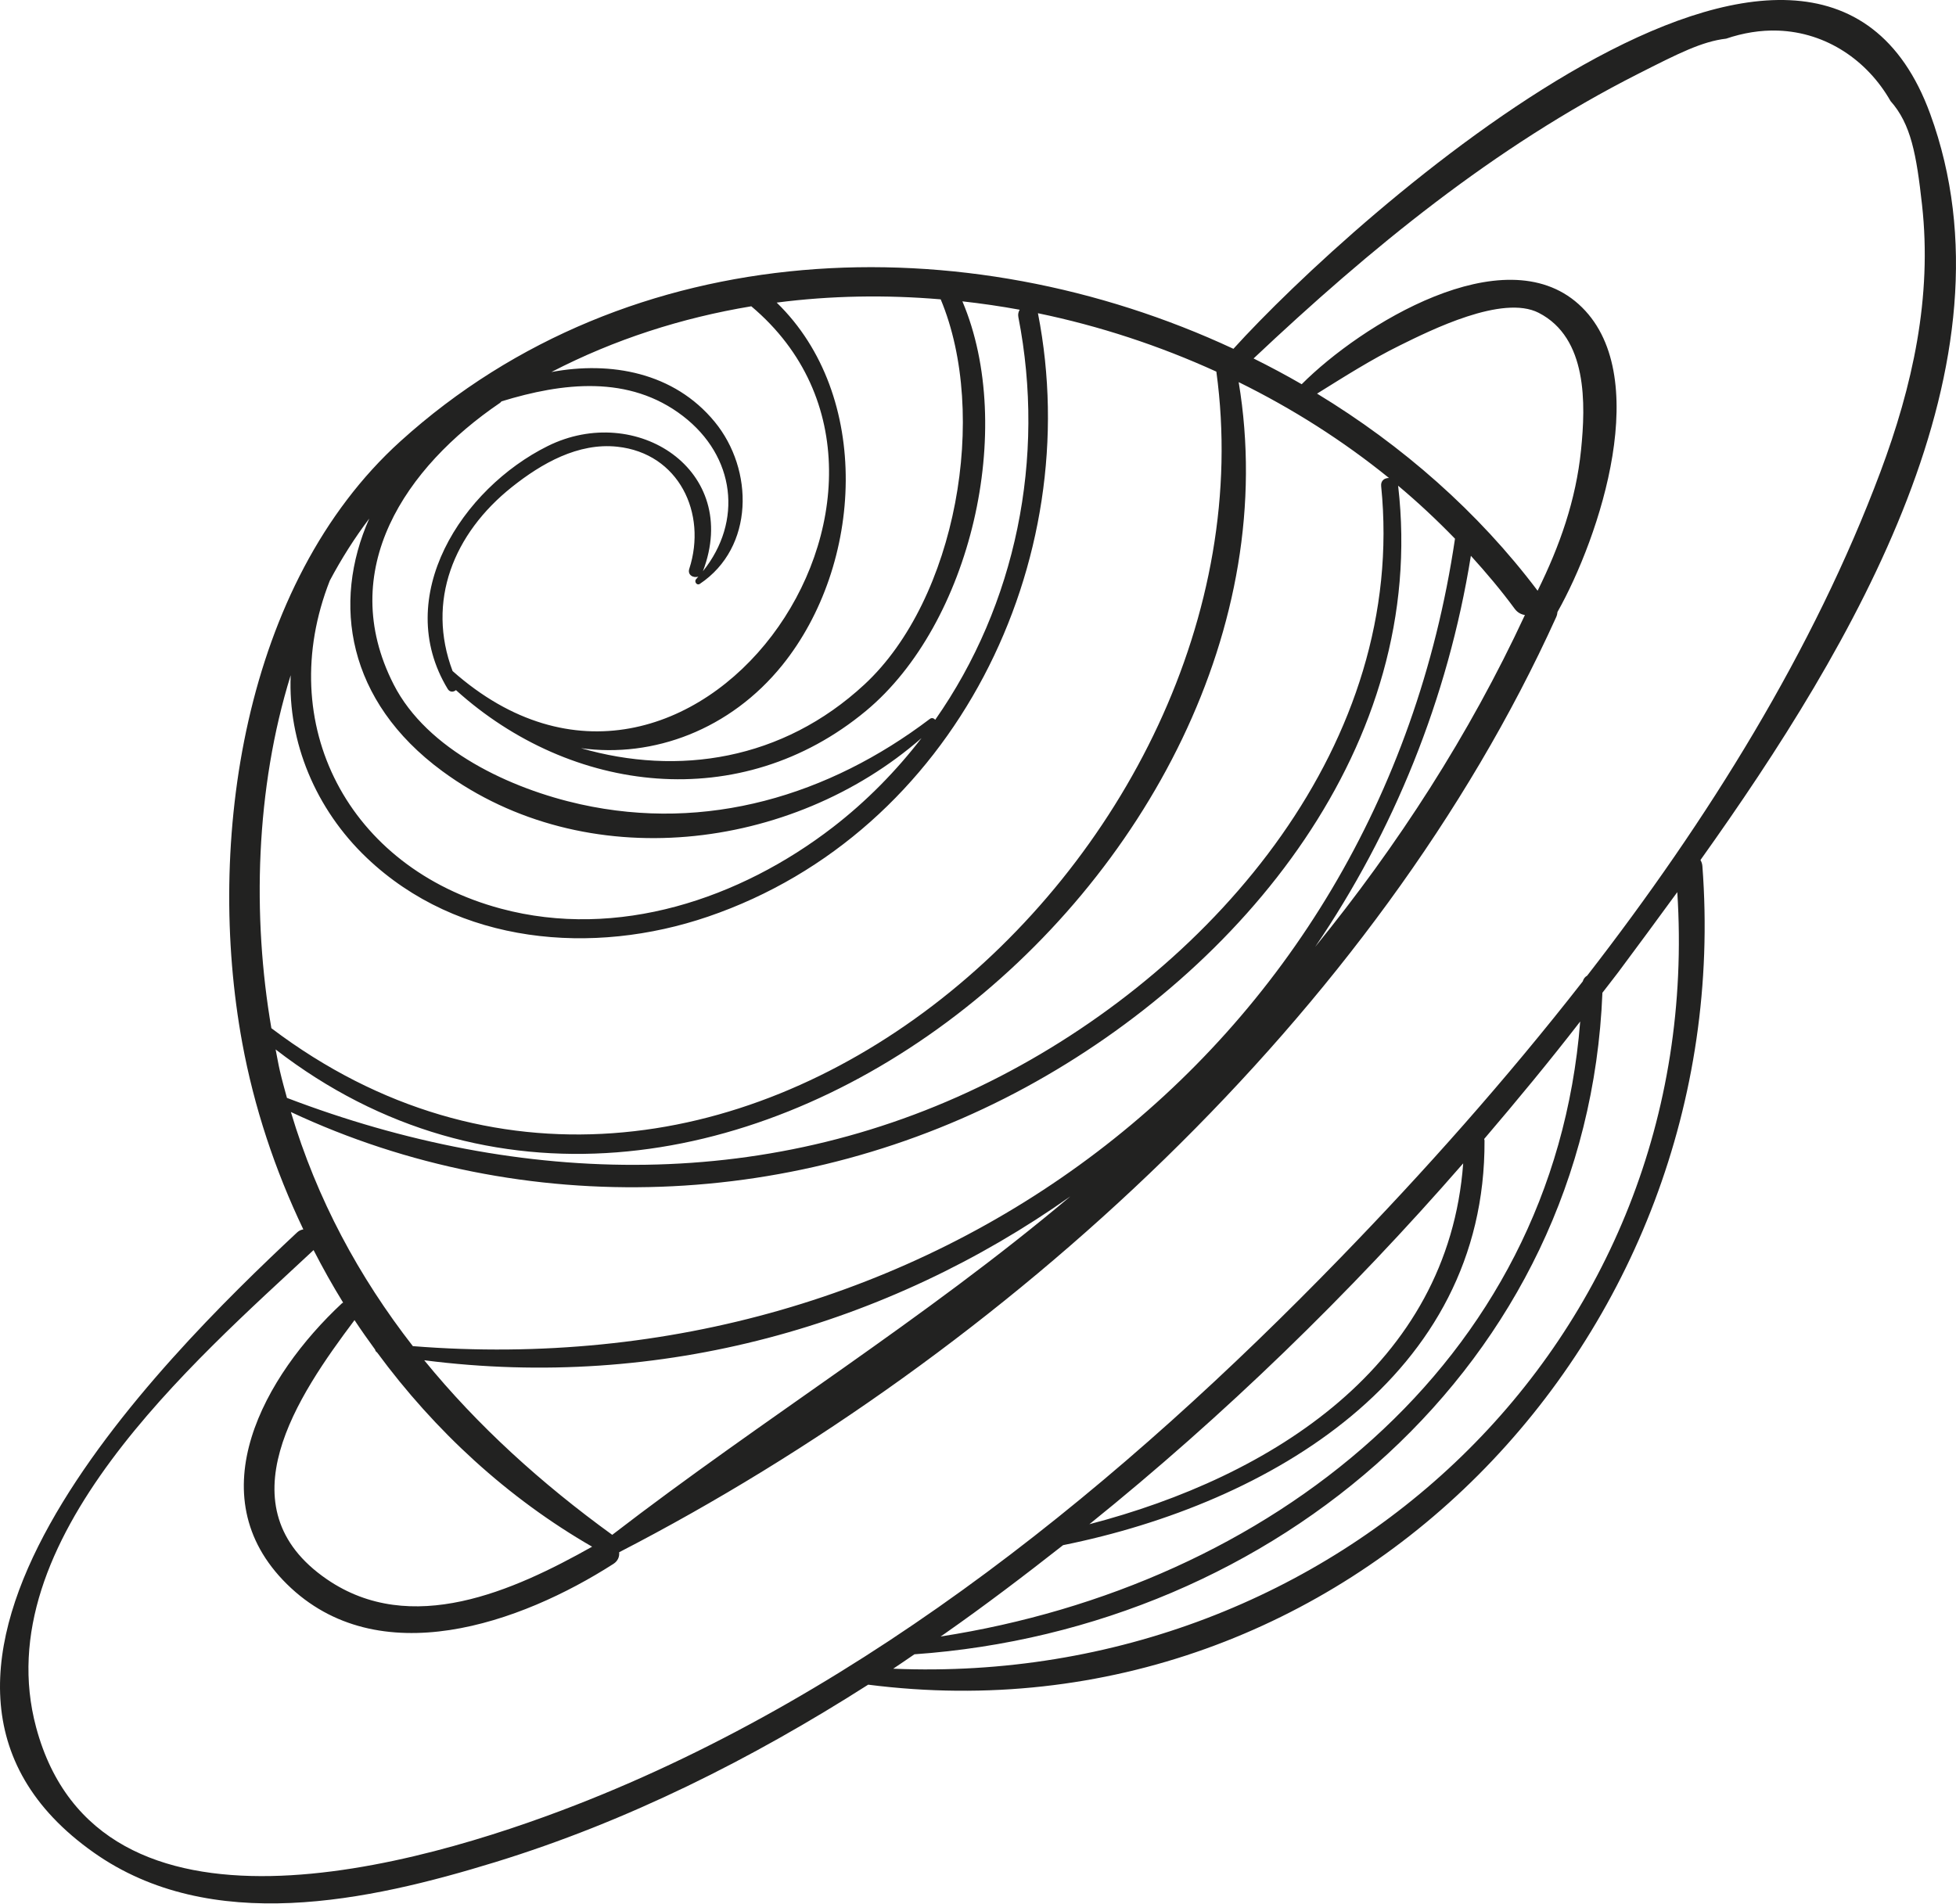
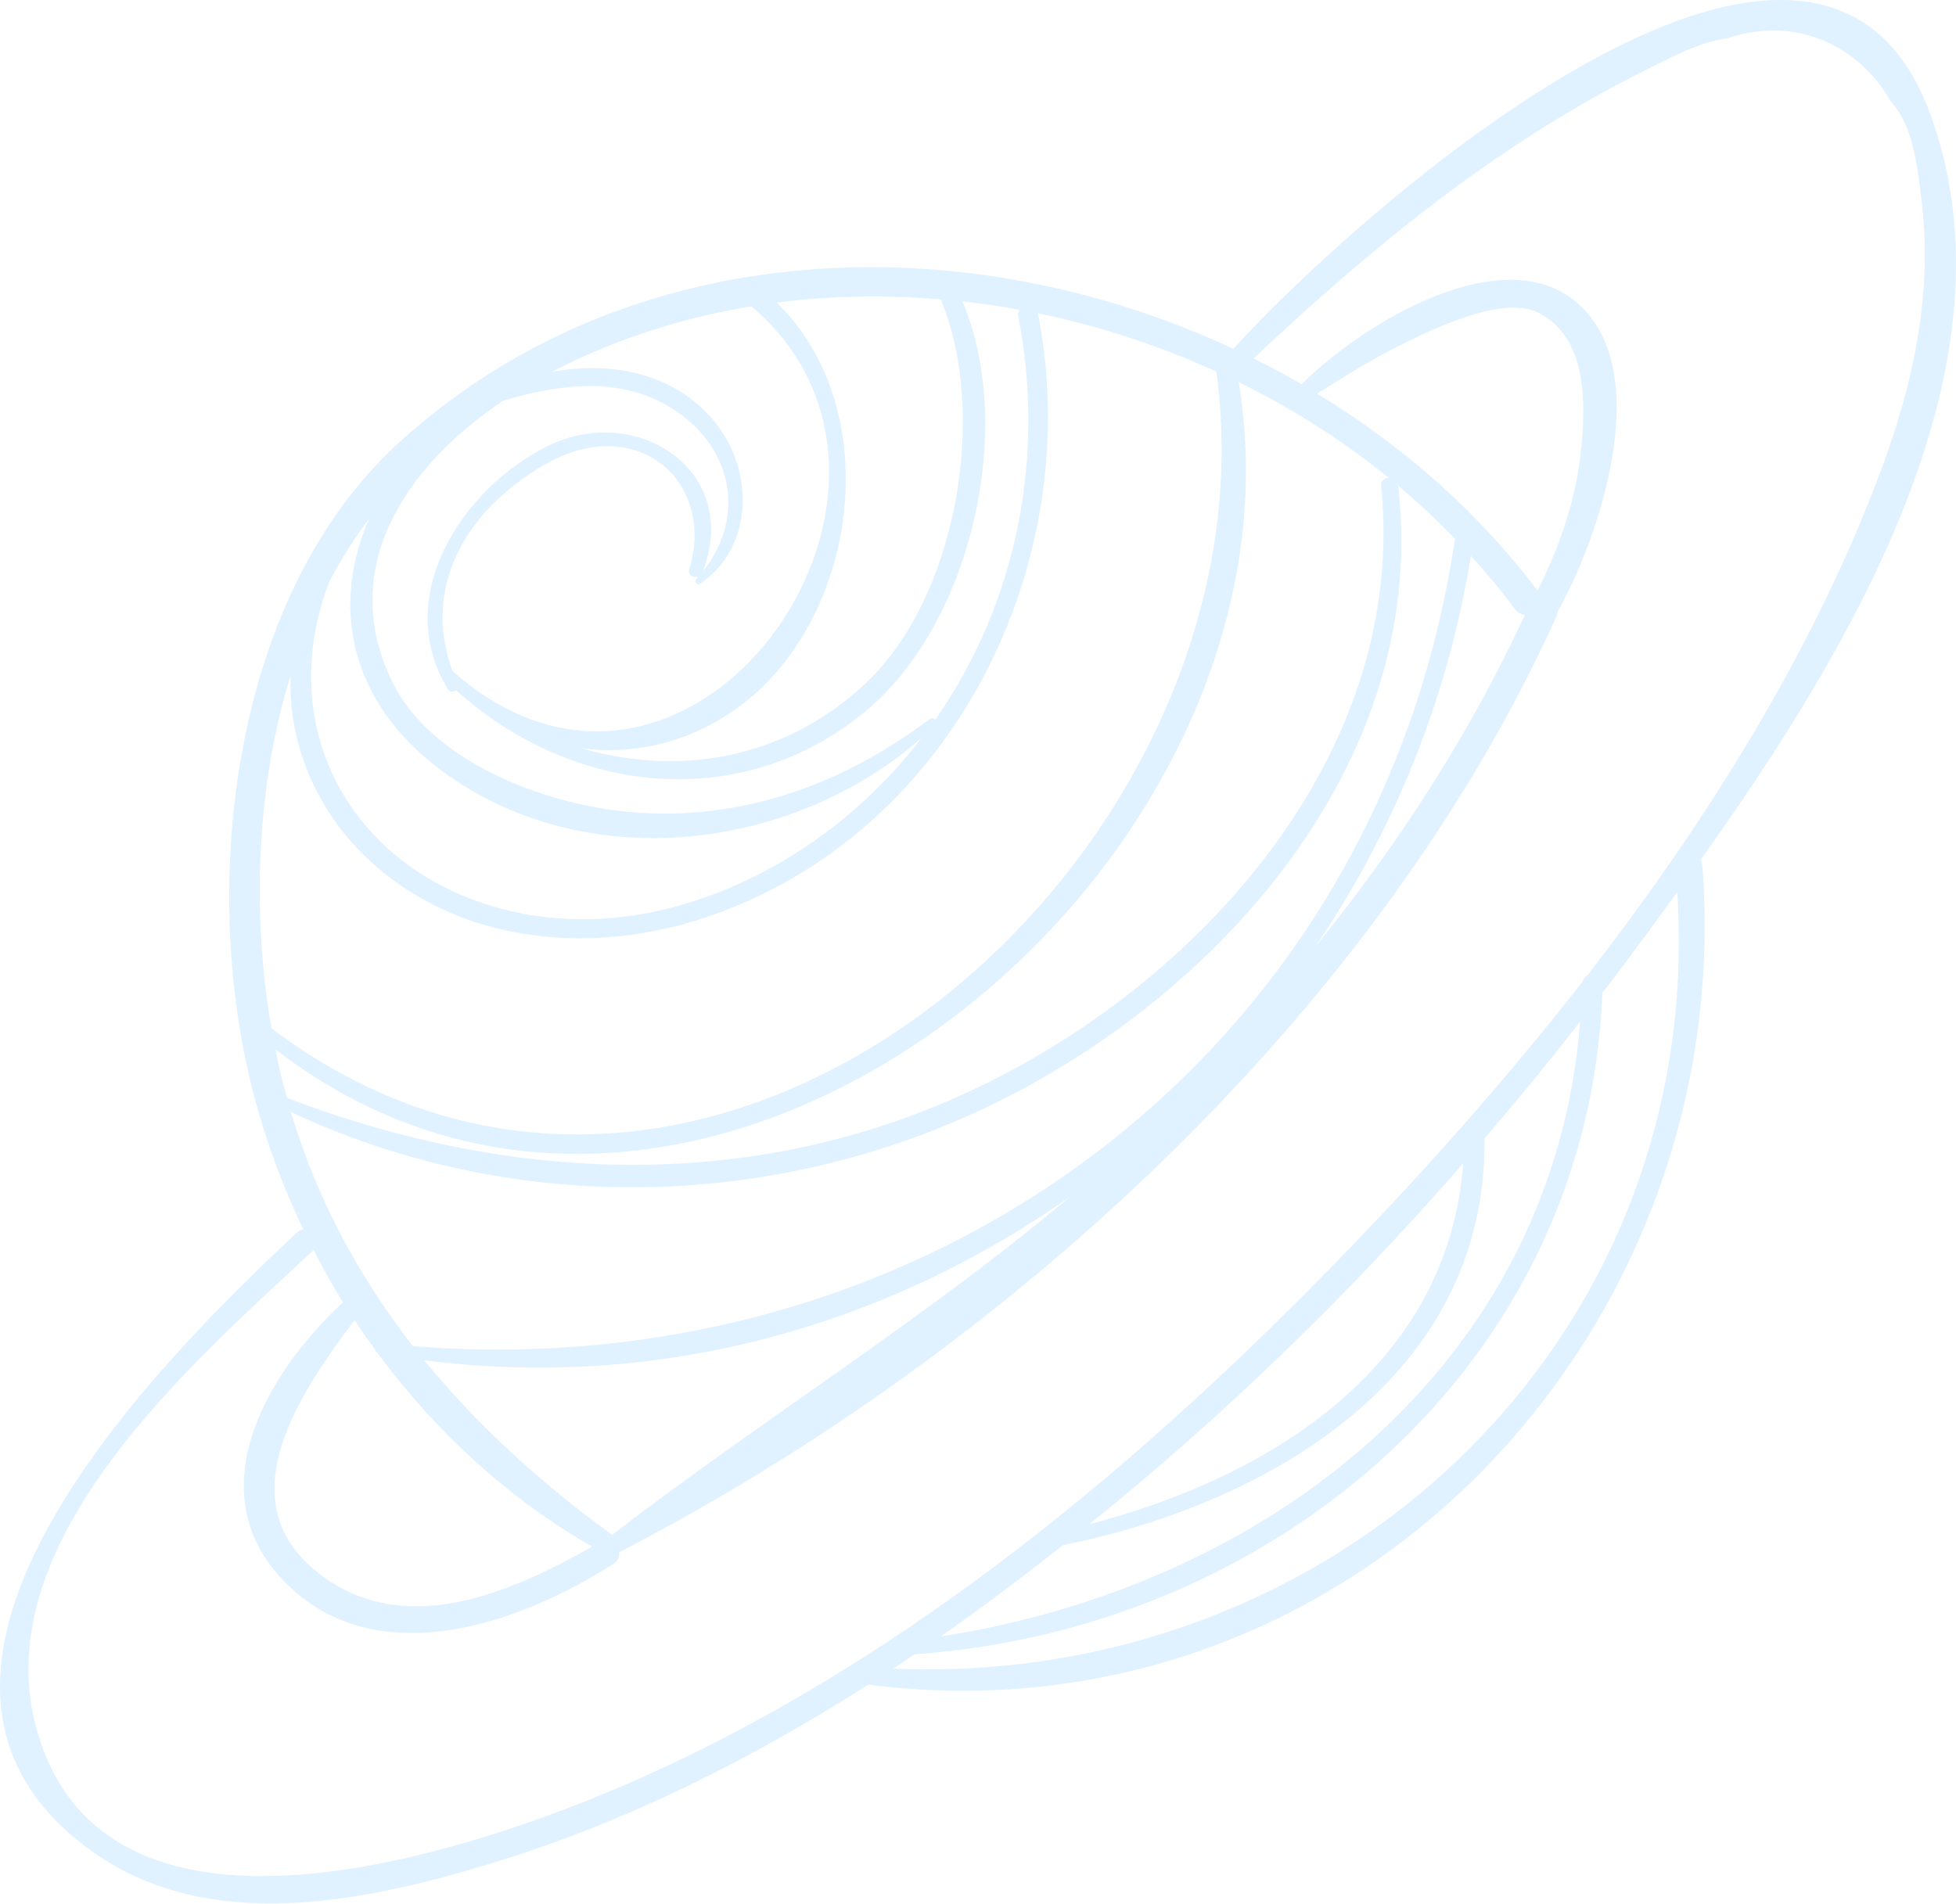
<svg xmlns="http://www.w3.org/2000/svg" version="1.1" id="OBJECTS" x="0px" y="0px" viewBox="0 0 90.175 87.768" style="enable-background:new 0 0 90.175 87.768;" xml:space="preserve">
  <g>
-     <path style="fill:#222221;" d="M78.394,39.656c7.079-9.931,14.788-22.929,10.59-34.408c-5.273-14.419-26.657,4.8-32.121,10.836   c-12.378-5.771-27.806-5.324-38.4,4.261c-7.27,6.577-8.987,18.533-7.296,27.736c0.545,2.968,1.507,5.868,2.817,8.607   c-0.097,0.017-0.194,0.053-0.283,0.136C7.364,62.751-7.238,77.254,4.317,85.419c5.402,3.818,12.67,2.241,18.508,0.447   c6.096-1.873,11.83-4.758,17.2-8.185c22.073,2.818,40.106-16.013,38.458-37.746C78.474,39.826,78.44,39.735,78.394,39.656z    M43.368,13.803c2.215,5.298,0.731,13.821-3.515,17.758c-3.777,3.502-8.598,4.229-13.07,2.938c3.339,0.463,6.884-0.858,9.277-3.822   c3.748-4.642,4.15-12.451-0.253-16.724C38.302,13.629,40.841,13.589,43.368,13.803z M34.636,14.123   c9.946,8.376-2.825,26.523-13.771,16.819c-1.213-3.212,0.038-6.338,2.736-8.486c1.369-1.09,3.053-2.051,4.857-1.858   c2.84,0.304,4.148,3.071,3.319,5.63c-0.094,0.288,0.198,0.441,0.418,0.358c-0.035,0.039-0.066,0.08-0.102,0.119   c-0.104,0.111,0.032,0.31,0.169,0.219c2.517-1.681,2.499-5.269,0.686-7.474c-1.873-2.279-4.791-2.807-7.527-2.296   C28.326,15.649,31.438,14.653,34.636,14.123z M23.047,18.58c0.031-0.021,0.05-0.048,0.073-0.073   c2.812-0.864,5.879-1.235,8.365,0.677c2.417,1.86,2.765,4.86,0.921,7.156c1.777-4.664-3.085-7.794-7.157-5.771   c-3.947,1.961-7.191,6.936-4.61,11.197c0.101,0.167,0.271,0.149,0.381,0.055c5.309,4.798,13.134,5.751,18.902,0.959   c4.844-4.024,6.927-13.04,4.446-18.885c0.884,0.099,1.765,0.226,2.642,0.387c-0.057,0.092-0.088,0.205-0.062,0.338   c1.274,6.504-0.113,13.259-3.833,18.57c-0.06-0.072-0.156-0.109-0.247-0.041c-4.656,3.53-10.287,5.228-16.113,3.936   c-3.192-0.708-7.062-2.488-8.609-5.529C15.458,26.277,18.706,21.53,23.047,18.58z M15.204,26.773   c0.534-1.005,1.14-1.963,1.82-2.863c-1.735,3.909-1.019,8.42,3.363,11.645c6.612,4.867,16.11,3.707,22.098-1.523   c-1.168,1.515-2.525,2.905-4.087,4.111c-4.284,3.306-9.926,5.199-15.309,3.754C16.043,40.006,12.61,33.38,15.204,26.773z    M13.401,31.135c-0.129,3.07,1.136,6.164,3.509,8.423c4.207,4.003,10.425,4.521,15.733,2.708   c11.359-3.879,17.454-16.378,15.208-27.823c2.83,0.585,5.597,1.495,8.225,2.693C59.136,39.5,32.653,62.646,12.511,47.411   C11.625,42.257,11.774,36.377,13.401,31.135z M12.906,49.391c-0.076-0.326-0.132-0.668-0.2-1.001   c19.577,15.135,48.151-8.238,44.399-30.77c2.475,1.217,4.808,2.7,6.931,4.421c-0.199-0.006-0.388,0.116-0.362,0.373   c1.192,11.812-7.591,22.056-17.557,27.214c-10.479,5.423-22.089,5.122-32.888,0.997C13.116,50.216,13.003,49.808,12.906,49.391z    M60.719,18.15c1.253-0.779,2.497-1.572,3.823-2.226c1.414-0.697,4.724-2.355,6.394-1.5c2.257,1.156,2.169,4.201,1.953,6.324   c-0.236,2.317-0.982,4.427-2.002,6.491C68.148,23.605,64.656,20.542,60.719,18.15z M70.301,28.358   c-2.57,5.533-5.858,10.619-9.671,15.305c3.605-5.302,6.118-11.427,7.18-18.035c0.712,0.784,1.395,1.593,2.022,2.446   C69.959,28.246,70.128,28.334,70.301,28.358z M13.41,51.275c10.747,5.039,23.455,4.532,33.886-1.143   c10-5.441,18.538-15.793,17.162-27.719c-0.001-0.008-0.006-0.014-0.007-0.021c0.92,0.77,1.795,1.59,2.627,2.448   c-3.539,23.894-24.462,39.113-48.045,37.231C16.553,58.883,14.613,55.308,13.41,51.275z M19.557,62.722   c10.911,1.401,21.368-1.609,29.788-7.556c-6.725,5.674-14.163,10.246-21.12,15.606C24.958,68.405,22.016,65.739,19.557,62.722z    M27.298,71.319c-3.628,2.039-8.344,4.166-12.227,1.503c-4.843-3.322-1.345-8.463,1.273-11.951   c0.304,0.461,0.623,0.912,0.948,1.358c0.011,0.058,0.041,0.1,0.092,0.132C20.048,65.981,23.406,69.077,27.298,71.319z    M26.523,83.239c-7.183,2.792-21.982,7.113-24.857-3.588c-2.317-8.625,7.264-16.85,12.79-22.009   c0.424,0.824,0.875,1.634,1.363,2.422c-0.02,0.013-0.042,0.02-0.06,0.037c-3.557,3.317-6.697,8.833-2.534,12.941   c4.215,4.16,10.793,1.802,15.054-0.93c0.215-0.138,0.284-0.342,0.265-0.537c17.777-9.173,34.931-24.861,43.198-43.118   c0.037-0.081,0.053-0.16,0.06-0.237c1.935-3.432,4.498-11.037,0.971-14.198c-3.466-3.107-10.028,0.952-12.763,3.695   c-0.725-0.42-1.466-0.814-2.218-1.188c5.383-5.075,11.083-9.754,17.723-13.121c1.861-0.944,2.949-1.496,4.065-1.626   c0.772-0.263,1.582-0.399,2.386-0.371c2.245,0.079,4.131,1.388,5.19,3.247c0.945,1.063,1.195,2.463,1.453,4.787   c0.473,4.253-0.435,8.353-1.92,12.319c-3.072,8.203-7.942,16.038-13.518,23.224c-0.097,0.055-0.169,0.143-0.203,0.264   c-3.533,4.528-7.34,8.798-11.155,12.729C51.813,68.291,40.032,77.988,26.523,83.239z M49.01,71.248   c9.501-1.92,19.482-7.758,19.429-18.654c0-0.029-0.011-0.05-0.016-0.076c1.515-1.776,3.002-3.573,4.427-5.416   C71.598,62.957,58.436,73.123,43.363,75.46c0.059-0.041,0.12-0.08,0.179-0.122C45.406,74.032,47.219,72.655,49.01,71.248z    M50.223,70.282c6.221-5.013,11.981-10.609,17.233-16.639C66.765,62.967,58.624,68.094,50.223,70.282z M41.178,76.945   c0.33-0.217,0.652-0.444,0.979-0.665c16.604-1.164,31.038-13.338,31.717-30.504c0.238-0.315,0.489-0.622,0.725-0.939   c0.865-1.165,1.785-2.404,2.727-3.7C78.658,61.889,61.549,77.799,41.178,76.945z" />
+     <path style="fill:#e0f1ff;" d="M78.394,39.656c7.079-9.931,14.788-22.929,10.59-34.408c-5.273-14.419-26.657,4.8-32.121,10.836   c-12.378-5.771-27.806-5.324-38.4,4.261c-7.27,6.577-8.987,18.533-7.296,27.736c0.545,2.968,1.507,5.868,2.817,8.607   c-0.097,0.017-0.194,0.053-0.283,0.136C7.364,62.751-7.238,77.254,4.317,85.419c5.402,3.818,12.67,2.241,18.508,0.447   c6.096-1.873,11.83-4.758,17.2-8.185c22.073,2.818,40.106-16.013,38.458-37.746C78.474,39.826,78.44,39.735,78.394,39.656z    M43.368,13.803c2.215,5.298,0.731,13.821-3.515,17.758c-3.777,3.502-8.598,4.229-13.07,2.938c3.339,0.463,6.884-0.858,9.277-3.822   c3.748-4.642,4.15-12.451-0.253-16.724C38.302,13.629,40.841,13.589,43.368,13.803z M34.636,14.123   c9.946,8.376-2.825,26.523-13.771,16.819c-1.213-3.212,0.038-6.338,2.736-8.486c1.369-1.09,3.053-2.051,4.857-1.858   c2.84,0.304,4.148,3.071,3.319,5.63c-0.094,0.288,0.198,0.441,0.418,0.358c-0.035,0.039-0.066,0.08-0.102,0.119   c-0.104,0.111,0.032,0.31,0.169,0.219c2.517-1.681,2.499-5.269,0.686-7.474c-1.873-2.279-4.791-2.807-7.527-2.296   C28.326,15.649,31.438,14.653,34.636,14.123z M23.047,18.58c0.031-0.021,0.05-0.048,0.073-0.073   c2.812-0.864,5.879-1.235,8.365,0.677c2.417,1.86,2.765,4.86,0.921,7.156c1.777-4.664-3.085-7.794-7.157-5.771   c-3.947,1.961-7.191,6.936-4.61,11.197c0.101,0.167,0.271,0.149,0.381,0.055c5.309,4.798,13.134,5.751,18.902,0.959   c4.844-4.024,6.927-13.04,4.446-18.885c0.884,0.099,1.765,0.226,2.642,0.387c-0.057,0.092-0.088,0.205-0.062,0.338   c1.274,6.504-0.113,13.259-3.833,18.57c-0.06-0.072-0.156-0.109-0.247-0.041c-4.656,3.53-10.287,5.228-16.113,3.936   c-3.192-0.708-7.062-2.488-8.609-5.529C15.458,26.277,18.706,21.53,23.047,18.58z M15.204,26.773   c0.534-1.005,1.14-1.963,1.82-2.863c-1.735,3.909-1.019,8.42,3.363,11.645c6.612,4.867,16.11,3.707,22.098-1.523   c-1.168,1.515-2.525,2.905-4.087,4.111c-4.284,3.306-9.926,5.199-15.309,3.754C16.043,40.006,12.61,33.38,15.204,26.773z    M13.401,31.135c-0.129,3.07,1.136,6.164,3.509,8.423c4.207,4.003,10.425,4.521,15.733,2.708   c11.359-3.879,17.454-16.378,15.208-27.823c2.83,0.585,5.597,1.495,8.225,2.693C59.136,39.5,32.653,62.646,12.511,47.411   C11.625,42.257,11.774,36.377,13.401,31.135z M12.906,49.391c-0.076-0.326-0.132-0.668-0.2-1.001   c19.577,15.135,48.151-8.238,44.399-30.77c2.475,1.217,4.808,2.7,6.931,4.421c-0.199-0.006-0.388,0.116-0.362,0.373   c1.192,11.812-7.591,22.056-17.557,27.214c-10.479,5.423-22.089,5.122-32.888,0.997C13.116,50.216,13.003,49.808,12.906,49.391z    M60.719,18.15c1.253-0.779,2.497-1.572,3.823-2.226c1.414-0.697,4.724-2.355,6.394-1.5c2.257,1.156,2.169,4.201,1.953,6.324   c-0.236,2.317-0.982,4.427-2.002,6.491C68.148,23.605,64.656,20.542,60.719,18.15z M70.301,28.358   c-2.57,5.533-5.858,10.619-9.671,15.305c3.605-5.302,6.118-11.427,7.18-18.035c0.712,0.784,1.395,1.593,2.022,2.446   C69.959,28.246,70.128,28.334,70.301,28.358z M13.41,51.275c10.747,5.039,23.455,4.532,33.886-1.143   c10-5.441,18.538-15.793,17.162-27.719c-0.001-0.008-0.006-0.014-0.007-0.021c0.92,0.77,1.795,1.59,2.627,2.448   c-3.539,23.894-24.462,39.113-48.045,37.231C16.553,58.883,14.613,55.308,13.41,51.275z M19.557,62.722   c10.911,1.401,21.368-1.609,29.788-7.556c-6.725,5.674-14.163,10.246-21.12,15.606C24.958,68.405,22.016,65.739,19.557,62.722z    M27.298,71.319c-3.628,2.039-8.344,4.166-12.227,1.503c-4.843-3.322-1.345-8.463,1.273-11.951   c0.304,0.461,0.623,0.912,0.948,1.358c0.011,0.058,0.041,0.1,0.092,0.132C20.048,65.981,23.406,69.077,27.298,71.319z    M26.523,83.239c-7.183,2.792-21.982,7.113-24.857-3.588c-2.317-8.625,7.264-16.85,12.79-22.009   c0.424,0.824,0.875,1.634,1.363,2.422c-0.02,0.013-0.042,0.02-0.06,0.037c-3.557,3.317-6.697,8.833-2.534,12.941   c4.215,4.16,10.793,1.802,15.054-0.93c0.215-0.138,0.284-0.342,0.265-0.537c17.777-9.173,34.931-24.861,43.198-43.118   c0.037-0.081,0.053-0.16,0.06-0.237c1.935-3.432,4.498-11.037,0.971-14.198c-3.466-3.107-10.028,0.952-12.763,3.695   c-0.725-0.42-1.466-0.814-2.218-1.188c5.383-5.075,11.083-9.754,17.723-13.121c1.861-0.944,2.949-1.496,4.065-1.626   c0.772-0.263,1.582-0.399,2.386-0.371c2.245,0.079,4.131,1.388,5.19,3.247c0.945,1.063,1.195,2.463,1.453,4.787   c0.473,4.253-0.435,8.353-1.92,12.319c-3.072,8.203-7.942,16.038-13.518,23.224c-0.097,0.055-0.169,0.143-0.203,0.264   c-3.533,4.528-7.34,8.798-11.155,12.729C51.813,68.291,40.032,77.988,26.523,83.239z M49.01,71.248   c9.501-1.92,19.482-7.758,19.429-18.654c0-0.029-0.011-0.05-0.016-0.076c1.515-1.776,3.002-3.573,4.427-5.416   C71.598,62.957,58.436,73.123,43.363,75.46c0.059-0.041,0.12-0.08,0.179-0.122C45.406,74.032,47.219,72.655,49.01,71.248z    M50.223,70.282c6.221-5.013,11.981-10.609,17.233-16.639C66.765,62.967,58.624,68.094,50.223,70.282z M41.178,76.945   c0.33-0.217,0.652-0.444,0.979-0.665c16.604-1.164,31.038-13.338,31.717-30.504c0.238-0.315,0.489-0.622,0.725-0.939   c0.865-1.165,1.785-2.404,2.727-3.7C78.658,61.889,61.549,77.799,41.178,76.945z" />
  </g>
</svg>
